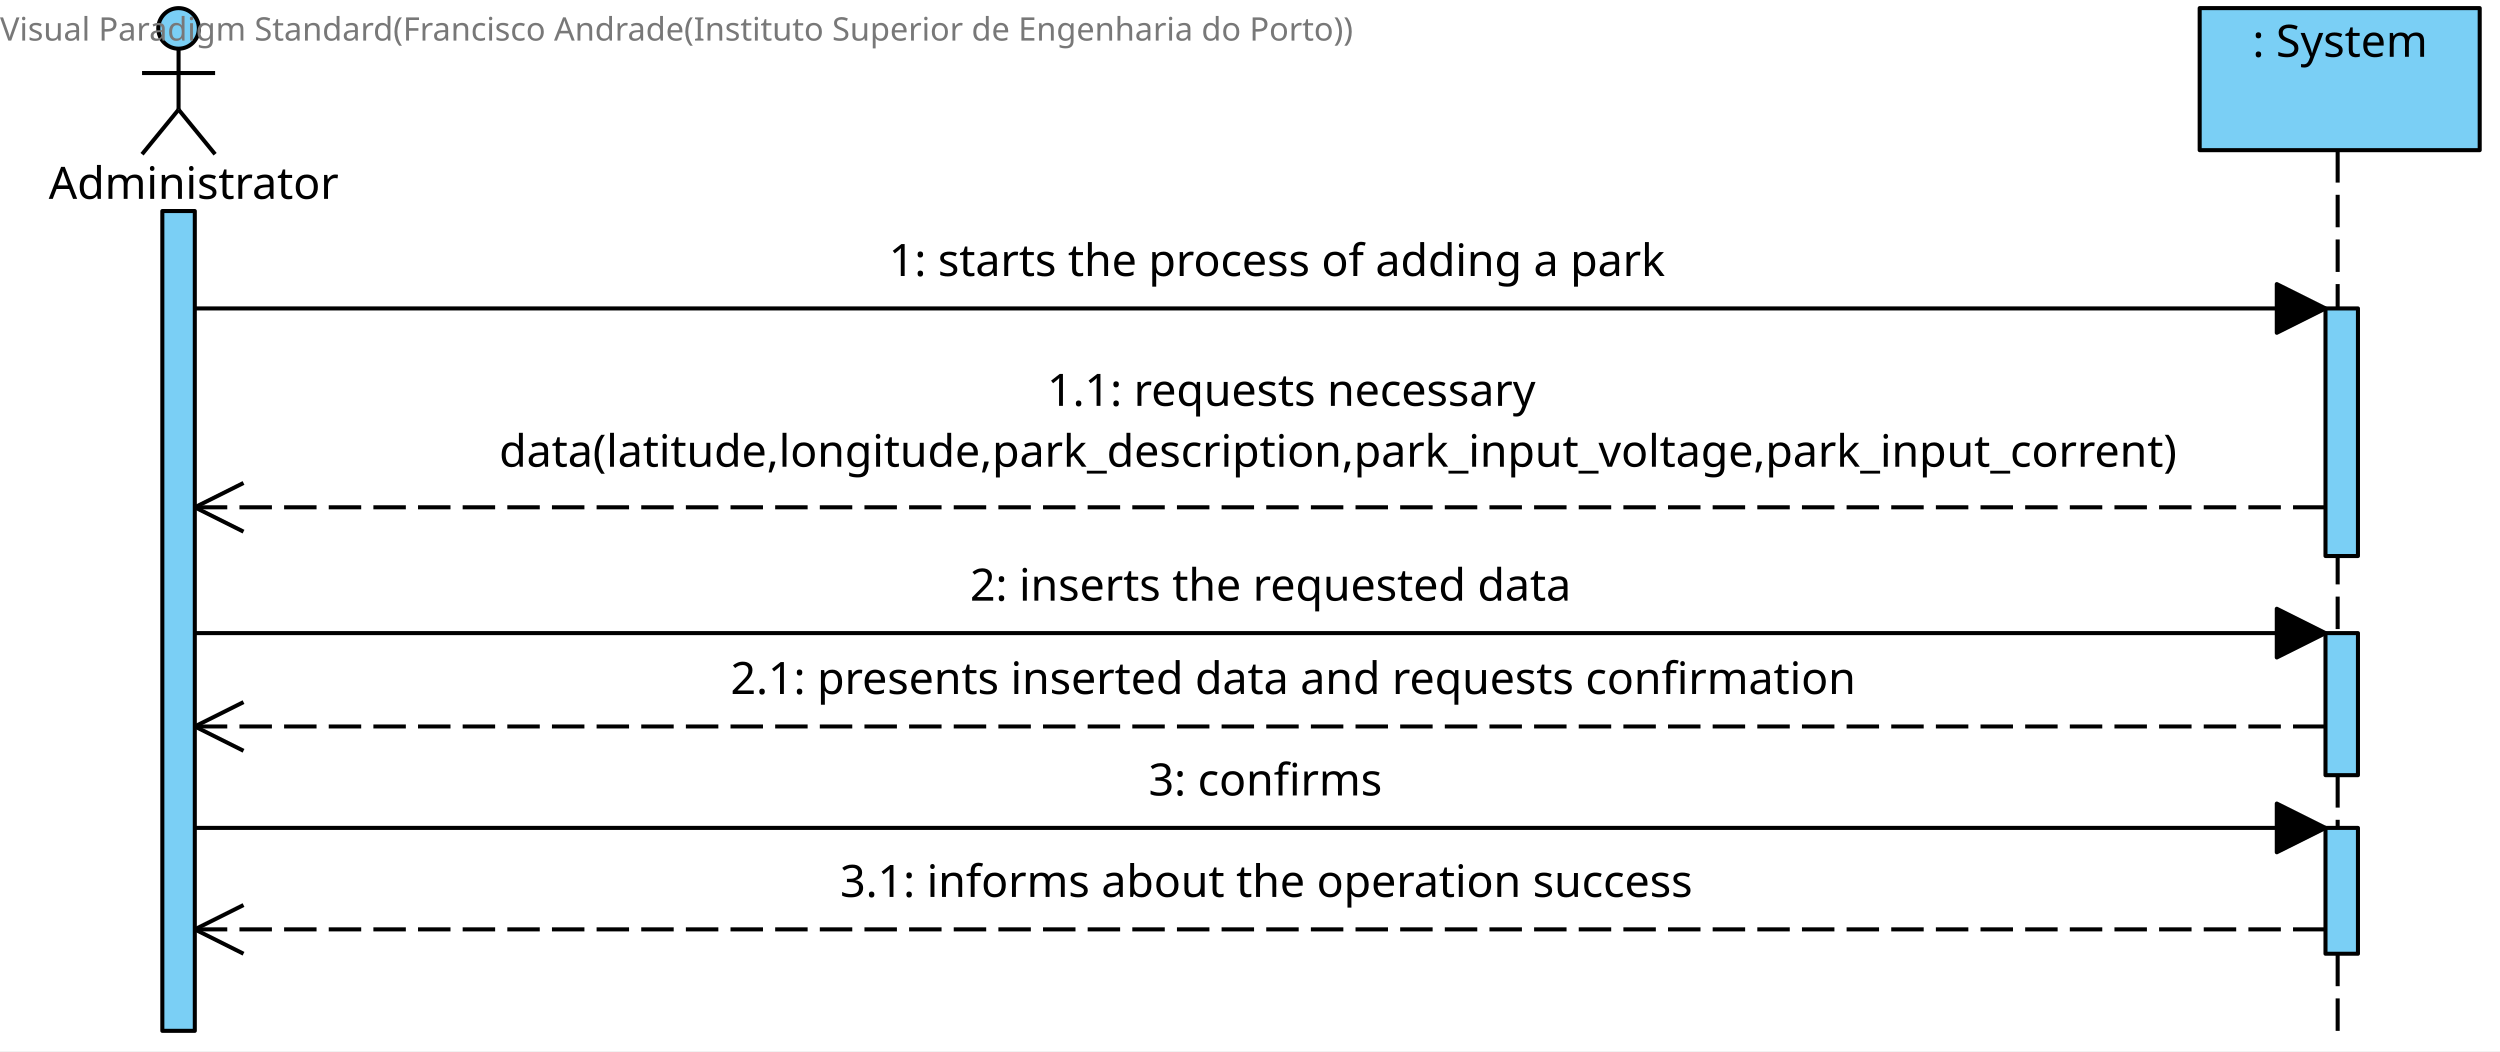
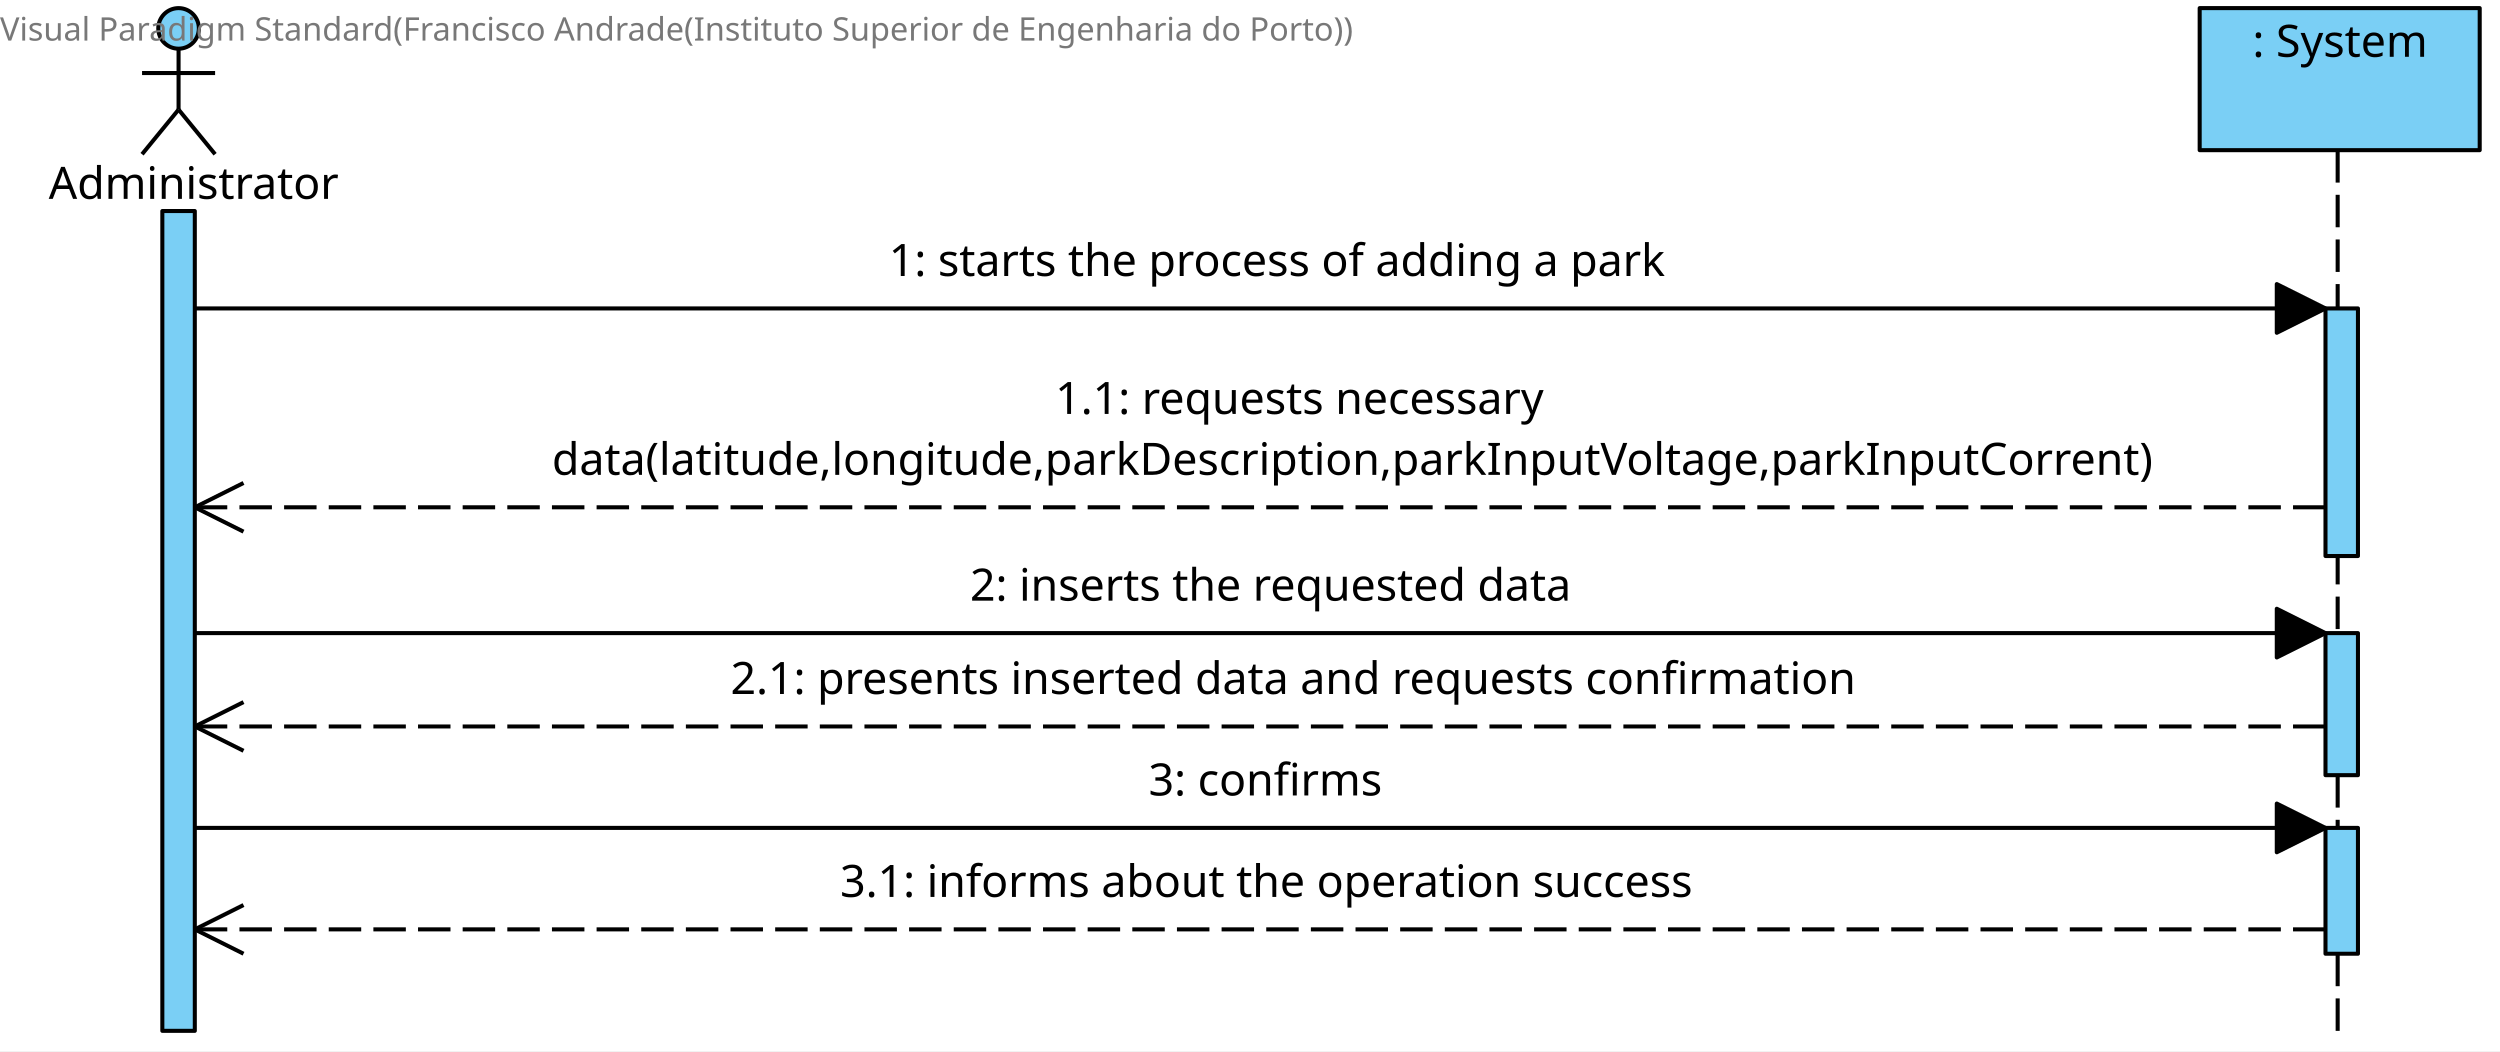
<svg xmlns="http://www.w3.org/2000/svg" fill-opacity="0" color-rendering="auto" color-interpolation="auto" text-rendering="auto" stroke="rgb(0,0,0)" stroke-linecap="square" width="616" stroke-miterlimit="10" shape-rendering="auto" stroke-opacity="0" fill="rgb(0,0,0)" stroke-dasharray="none" font-weight="normal" stroke-width="1" height="259" font-family="'Dialog'" font-style="normal" stroke-linejoin="miter" font-size="12px" stroke-dashoffset="0" image-rendering="auto">
  <defs id="genericDefs" />
  <g>
    <defs id="defs1">
      <clipPath clipPathUnits="userSpaceOnUse" id="clipPath1">
        <path d="M-7 -7 L71 -7 L71 264 L-7 264 L-7 -7 Z" />
      </clipPath>
      <clipPath clipPathUnits="userSpaceOnUse" id="clipPath2">
        <path d="M-7 -7 L81 -7 L81 264 L-7 264 L-7 -7 Z" />
      </clipPath>
      <clipPath clipPathUnits="userSpaceOnUse" id="clipPath3">
        <path d="M-7 -7 L19 -7 L19 72 L-7 72 L-7 -7 Z" />
      </clipPath>
      <clipPath clipPathUnits="userSpaceOnUse" id="clipPath4">
        <path d="M-7 -7 L19 -7 L19 46 L-7 46 L-7 -7 Z" />
      </clipPath>
      <clipPath clipPathUnits="userSpaceOnUse" id="clipPath5">
        <path d="M-7 -7 L19 -7 L19 42 L-7 42 L-7 -7 Z" />
      </clipPath>
      <clipPath clipPathUnits="userSpaceOnUse" id="clipPath6">
-         <path d="M-70 -15 L140 -15 L140 30 L-70 30 L-70 -15 Z" />
+         <path d="M-85 -15 L170 -15 L170 30 L-85 30 L-85 -15 Z" />
      </clipPath>
      <clipPath clipPathUnits="userSpaceOnUse" id="clipPath7">
-         <path d="M-85 -15 L170 -15 L170 30 L-85 30 L-85 -15 Z" />
+         <path d="M-70 -15 L140 -15 L140 30 L-70 30 L-70 -15 Z" />
      </clipPath>
      <clipPath clipPathUnits="userSpaceOnUse" id="clipPath8">
        <path d="M0 0 L629 0 L629 104 L0 104 L0 0 Z" />
      </clipPath>
      <clipPath clipPathUnits="userSpaceOnUse" id="clipPath9">
-         <path d="M89 11 L89 26 L4 26 L4 11 ZM412 30 L412 45 L211 45 L211 30 ZM518 59 L518 96 L120 96 L120 59 ZM0 0 L0 104 L629 104 L629 0 Z" />
+         <path d="M89 11 L89 26 L4 26 L4 11 ZM412 30 L412 45 L211 45 L211 30 ZM521 63 L521 95 L121 95 L121 63 ZM0 0 L0 104 L629 104 L629 0 Z" />
      </clipPath>
      <clipPath clipPathUnits="userSpaceOnUse" id="clipPath10">
-         <path d="M518 10 L518 47 L120 47 L120 10 ZM392 61 L392 76 L232 76 L232 61 ZM452 84 L452 99 L172 99 L172 84 ZM0 0 L0 104 L629 104 L629 0 Z" />
+         <path d="M521 14 L521 46 L121 46 L121 14 ZM392 61 L392 76 L232 76 L232 61 ZM452 84 L452 99 L172 99 L172 84 ZM0 0 L0 104 L629 104 L629 0 Z" />
      </clipPath>
      <clipPath clipPathUnits="userSpaceOnUse" id="clipPath11">
-         <path d="M392 30 L392 45 L232 45 L232 30 ZM452 53 L452 68 L172 68 L172 53 ZM349 78 L349 93 L275 93 L275 78 ZM0 0 L0 104 L200 104 L200 103 L419 103 L419 104 L629 104 L629 0 L518 0 L518 16 L120 16 L120 0 Z" />
+         <path d="M392 30 L392 45 L232 45 L232 30 ZM452 53 L452 68 L172 68 L172 53 ZM349 78 L349 93 L275 93 L275 78 ZM0 0 L0 104 L200 104 L200 103 L419 103 L419 104 L629 104 L629 0 L521 0 L521 15 L121 15 L121 0 Z" />
      </clipPath>
      <clipPath clipPathUnits="userSpaceOnUse" id="clipPath12">
        <path d="M392 7 L392 22 L232 22 L232 7 ZM452 30 L452 45 L172 45 L172 30 ZM349 55 L349 70 L275 70 L275 55 ZM419 80 L419 95 L200 95 L200 80 ZM0 0 L0 104 L629 104 L629 0 Z" />
      </clipPath>
      <clipPath clipPathUnits="userSpaceOnUse" id="clipPath13">
        <path d="M452 5 L452 20 L172 20 L172 5 ZM349 30 L349 45 L275 45 L275 30 ZM419 55 L419 70 L200 70 L200 55 ZM0 0 L0 104 L629 104 L629 0 Z" />
      </clipPath>
      <clipPath clipPathUnits="userSpaceOnUse" id="clipPath14">
        <path d="M349 5 L349 20 L275 20 L275 5 ZM419 30 L419 45 L200 45 L200 30 ZM0 0 L0 104 L629 104 L629 0 Z" />
      </clipPath>
      <clipPath clipPathUnits="userSpaceOnUse" id="clipPath15">
        <path d="M-219 -15 L438 -15 L438 30 L-219 30 L-219 -15 Z" />
      </clipPath>
      <clipPath clipPathUnits="userSpaceOnUse" id="clipPath16">
        <path d="M-74 -15 L148 -15 L148 30 L-74 30 L-74 -15 Z" />
      </clipPath>
      <clipPath clipPathUnits="userSpaceOnUse" id="clipPath17">
        <path d="M-280 -15 L560 -15 L560 30 L-280 30 L-280 -15 Z" />
      </clipPath>
      <clipPath clipPathUnits="userSpaceOnUse" id="clipPath18">
        <path d="M-160 -15 L320 -15 L320 30 L-160 30 L-160 -15 Z" />
      </clipPath>
      <clipPath clipPathUnits="userSpaceOnUse" id="clipPath19">
-         <path d="M-398 -37 L796 -37 L796 74 L-398 74 L-398 -37 Z" />
+         <path d="M-400 -32 L800 -32 L800 64 L-400 64 L-400 -32 Z" />
      </clipPath>
      <clipPath clipPathUnits="userSpaceOnUse" id="clipPath20">
        <path d="M-201 -15 L402 -15 L402 30 L-201 30 L-201 -15 Z" />
      </clipPath>
    </defs>
    <g fill="white" text-rendering="geometricPrecision" fill-opacity="1" stroke-opacity="1" stroke="white">
      <rect x="0" width="616" height="259" y="0" stroke="none" />
    </g>
    <g font-size="11px" transform="translate(14,2)" fill-opacity="1" fill="rgb(122,207,245)" text-rendering="geometricPrecision" image-rendering="optimizeQuality" font-family="sans-serif" stroke="rgb(122,207,245)" stroke-opacity="1">
      <circle r="5" clip-path="url(#clipPath1)" cx="30" cy="5" stroke="none" />
      <rect x="26" width="8" height="202" y="50" clip-path="url(#clipPath1)" stroke="none" />
    </g>
    <g stroke-linecap="butt" font-size="11px" transform="translate(14,2)" fill-opacity="1" fill="black" text-rendering="geometricPrecision" image-rendering="optimizeQuality" font-family="sans-serif" stroke-linejoin="round" stroke="black" stroke-opacity="1" stroke-miterlimit="0">
      <circle fill="none" r="5" clip-path="url(#clipPath1)" cx="30" cy="5" />
      <rect fill="none" x="26" width="8" height="202" y="50" clip-path="url(#clipPath1)" />
      <line y2="25" fill="none" x1="30" clip-path="url(#clipPath1)" x2="30" y1="10" />
      <line y2="36" fill="none" x1="30" clip-path="url(#clipPath1)" x2="21" y1="25" />
      <line y2="36" fill="none" x1="30" clip-path="url(#clipPath1)" x2="39" y1="25" />
      <line y2="16" fill="none" x1="21" clip-path="url(#clipPath1)" x2="39" y1="16" />
    </g>
    <g font-size="11px" transform="translate(542,2)" fill-opacity="1" fill="rgb(122,207,245)" text-rendering="geometricPrecision" image-rendering="optimizeQuality" font-family="sans-serif" stroke="rgb(122,207,245)" stroke-opacity="1">
      <rect x="0" width="69" height="35" y="0" clip-path="url(#clipPath2)" stroke="none" />
    </g>
    <g stroke-linecap="butt" font-size="11px" transform="translate(542,2)" fill-opacity="1" fill="black" text-rendering="geometricPrecision" image-rendering="optimizeQuality" font-family="sans-serif" stroke-linejoin="round" stroke="black" stroke-opacity="1" stroke-miterlimit="0">
      <rect fill="none" x="0" width="69" height="35" y="0" clip-path="url(#clipPath2)" />
      <line clip-path="url(#clipPath2)" fill="none" x1="34" x2="34" y1="35" y2="253" stroke-linejoin="bevel" stroke-dasharray="8,3" />
    </g>
    <g font-size="11px" transform="translate(573,76)" fill-opacity="1" fill="rgb(122,207,245)" text-rendering="geometricPrecision" image-rendering="optimizeQuality" font-family="sans-serif" stroke="rgb(122,207,245)" stroke-opacity="1">
      <rect x="0" width="8" height="61" y="0" clip-path="url(#clipPath3)" stroke="none" />
    </g>
    <g stroke-linecap="butt" font-size="11px" transform="translate(573,76)" fill-opacity="1" fill="black" text-rendering="geometricPrecision" image-rendering="optimizeQuality" font-family="sans-serif" stroke-linejoin="round" stroke="black" stroke-opacity="1" stroke-miterlimit="0">
      <rect fill="none" x="0" width="8" height="61" y="0" clip-path="url(#clipPath3)" />
    </g>
    <g font-size="11px" transform="translate(573,156)" fill-opacity="1" fill="rgb(122,207,245)" text-rendering="geometricPrecision" image-rendering="optimizeQuality" font-family="sans-serif" stroke="rgb(122,207,245)" stroke-opacity="1">
      <rect x="0" width="8" height="35" y="0" clip-path="url(#clipPath4)" stroke="none" />
    </g>
    <g stroke-linecap="butt" font-size="11px" transform="translate(573,156)" fill-opacity="1" fill="black" text-rendering="geometricPrecision" image-rendering="optimizeQuality" font-family="sans-serif" stroke-linejoin="round" stroke="black" stroke-opacity="1" stroke-miterlimit="0">
      <rect fill="none" x="0" width="8" height="35" y="0" clip-path="url(#clipPath4)" />
    </g>
    <g font-size="11px" transform="translate(573,204)" fill-opacity="1" fill="rgb(122,207,245)" text-rendering="geometricPrecision" image-rendering="optimizeQuality" font-family="sans-serif" stroke="rgb(122,207,245)" stroke-opacity="1">
      <rect x="0" width="8" height="31" y="0" clip-path="url(#clipPath5)" stroke="none" />
    </g>
    <g stroke-linecap="butt" font-size="11px" transform="translate(573,204)" fill-opacity="1" fill="black" text-rendering="geometricPrecision" image-rendering="optimizeQuality" font-family="sans-serif" stroke-linejoin="round" stroke="black" stroke-opacity="1" stroke-miterlimit="0">
      <rect fill="none" x="0" width="8" height="31" y="0" clip-path="url(#clipPath5)" />
    </g>
+     <g font-size="11px" transform="translate(2,37)" fill-opacity="1" fill="black" text-rendering="geometricPrecision" image-rendering="optimizeQuality" font-family="sans-serif" stroke="black" stroke-opacity="1">
+       <text x="10" xml:space="preserve" y="12" clip-path="url(#clipPath6)" stroke="none">Administrator</text>
+     </g>
    <g font-size="11px" transform="translate(542,2)" fill-opacity="1" fill="black" text-rendering="geometricPrecision" image-rendering="optimizeQuality" font-family="sans-serif" stroke="black" stroke-opacity="1">
-       <text x="13" xml:space="preserve" y="12" clip-path="url(#clipPath6)" stroke="none">: System</text>
-     </g>
-     <g font-size="11px" transform="translate(2,37)" fill-opacity="1" fill="black" text-rendering="geometricPrecision" image-rendering="optimizeQuality" font-family="sans-serif" stroke="black" stroke-opacity="1">
-       <text x="10" xml:space="preserve" y="12" clip-path="url(#clipPath7)" stroke="none">Administrator</text>
+       <text x="13" xml:space="preserve" y="12" clip-path="url(#clipPath7)" stroke="none">: System</text>
    </g>
    <g stroke-linecap="butt" font-size="11px" transform="translate(-2,26)" fill-opacity="1" fill="black" text-rendering="geometricPrecision" image-rendering="optimizeQuality" font-family="sans-serif" stroke-linejoin="round" stroke="black" stroke-opacity="1">
      <line y2="50" fill="none" x1="50" clip-path="url(#clipPath9)" x2="575" y1="50" />
      <polygon points=" 575 50 563 44 563 56" clip-path="url(#clipPath9)" stroke="none" />
      <polygon fill="none" points=" 575 50 563 44 563 56" clip-path="url(#clipPath9)" />
    </g>
    <g fill-opacity="1" text-rendering="geometricPrecision" stroke="black" stroke-linecap="butt" transform="translate(-2,75)" stroke-miterlimit="0" stroke-opacity="1" fill="black" stroke-dasharray="8,3" font-family="sans-serif" stroke-linejoin="round" font-size="11px" image-rendering="optimizeQuality">
      <line y2="50" fill="none" x1="575" clip-path="url(#clipPath10)" x2="50" y1="50" />
      <line clip-path="url(#clipPath10)" fill="none" x1="50" x2="62" y1="50" y2="56" stroke-dasharray="none" stroke-miterlimit="10" />
      <line clip-path="url(#clipPath10)" fill="none" x1="50" x2="62" y1="50" y2="44" stroke-dasharray="none" stroke-miterlimit="10" />
    </g>
    <g stroke-linecap="butt" font-size="11px" transform="translate(-2,106)" fill-opacity="1" fill="black" text-rendering="geometricPrecision" image-rendering="optimizeQuality" font-family="sans-serif" stroke-linejoin="round" stroke="black" stroke-opacity="1">
      <line y2="50" fill="none" x1="50" clip-path="url(#clipPath11)" x2="575" y1="50" />
      <polygon points=" 575 50 563 44 563 56" clip-path="url(#clipPath11)" stroke="none" />
      <polygon fill="none" points=" 575 50 563 44 563 56" clip-path="url(#clipPath11)" />
    </g>
    <g fill-opacity="1" text-rendering="geometricPrecision" stroke="black" stroke-linecap="butt" transform="translate(-2,129)" stroke-miterlimit="0" stroke-opacity="1" fill="black" stroke-dasharray="8,3" font-family="sans-serif" stroke-linejoin="round" font-size="11px" image-rendering="optimizeQuality">
      <line y2="50" fill="none" x1="575" clip-path="url(#clipPath12)" x2="50" y1="50" />
      <line clip-path="url(#clipPath12)" fill="none" x1="50" x2="62" y1="50" y2="56" stroke-dasharray="none" stroke-miterlimit="10" />
      <line clip-path="url(#clipPath12)" fill="none" x1="50" x2="62" y1="50" y2="44" stroke-dasharray="none" stroke-miterlimit="10" />
    </g>
    <g stroke-linecap="butt" font-size="11px" transform="translate(-2,154)" fill-opacity="1" fill="black" text-rendering="geometricPrecision" image-rendering="optimizeQuality" font-family="sans-serif" stroke-linejoin="round" stroke="black" stroke-opacity="1">
      <line y2="50" fill="none" x1="50" clip-path="url(#clipPath13)" x2="575" y1="50" />
      <polygon points=" 575 50 563 44 563 56" clip-path="url(#clipPath13)" stroke="none" />
      <polygon fill="none" points=" 575 50 563 44 563 56" clip-path="url(#clipPath13)" />
    </g>
    <g fill-opacity="1" text-rendering="geometricPrecision" stroke="black" stroke-linecap="butt" transform="translate(-2,179)" stroke-miterlimit="0" stroke-opacity="1" fill="black" stroke-dasharray="8,3" font-family="sans-serif" stroke-linejoin="round" font-size="11px" image-rendering="optimizeQuality">
      <line y2="50" fill="none" x1="575" clip-path="url(#clipPath14)" x2="50" y1="50" />
      <line clip-path="url(#clipPath14)" fill="none" x1="50" x2="62" y1="50" y2="56" stroke-dasharray="none" stroke-miterlimit="10" />
      <line clip-path="url(#clipPath14)" fill="none" x1="50" x2="62" y1="50" y2="44" stroke-dasharray="none" stroke-miterlimit="10" />
    </g>
    <g font-size="11px" transform="translate(198,209)" fill-opacity="1" fill="white" text-rendering="geometricPrecision" image-rendering="optimizeQuality" font-family="sans-serif" stroke="white" stroke-opacity="1">
      <rect x="0" width="219" height="15" y="0" clip-path="url(#clipPath15)" stroke="none" />
      <text fill="black" x="9" xml:space="preserve" y="12" clip-path="url(#clipPath15)" stroke="none">3.1: informs about the operation success</text>
    </g>
    <g font-size="11px" transform="translate(273,184)" fill-opacity="1" fill="white" text-rendering="geometricPrecision" image-rendering="optimizeQuality" font-family="sans-serif" stroke="white" stroke-opacity="1">
      <rect x="0" width="74" height="15" y="0" clip-path="url(#clipPath16)" stroke="none" />
      <text fill="black" x="10" xml:space="preserve" y="12" clip-path="url(#clipPath16)" stroke="none">3: confirms</text>
    </g>
    <g font-size="11px" transform="translate(170,159)" fill-opacity="1" fill="white" text-rendering="geometricPrecision" image-rendering="optimizeQuality" font-family="sans-serif" stroke="white" stroke-opacity="1">
      <rect x="0" width="280" height="15" y="0" clip-path="url(#clipPath17)" stroke="none" />
      <text fill="black" x="10" xml:space="preserve" y="12" clip-path="url(#clipPath17)" stroke="none">2.1: presents inserted data and requests confirmation</text>
    </g>
    <g font-size="11px" transform="translate(230,136)" fill-opacity="1" fill="white" text-rendering="geometricPrecision" image-rendering="optimizeQuality" font-family="sans-serif" stroke="white" stroke-opacity="1">
      <rect x="0" width="160" height="15" y="0" clip-path="url(#clipPath18)" stroke="none" />
      <text fill="black" x="9" xml:space="preserve" y="12" clip-path="url(#clipPath18)" stroke="none">2: inserts the requested data</text>
    </g>
-     <g font-size="11px" transform="translate(118,85)" fill-opacity="1" fill="white" text-rendering="geometricPrecision" image-rendering="optimizeQuality" font-family="sans-serif" stroke="white" stroke-opacity="1">
-       <rect x="0" width="398" height="37" y="0" clip-path="url(#clipPath19)" stroke="none" />
-       <text fill="black" x="140" xml:space="preserve" y="15" clip-path="url(#clipPath19)" stroke="none">1.1: requests necessary</text>
-       <text fill="black" x="5" xml:space="preserve" y="30" clip-path="url(#clipPath19)" stroke="none">data(latitude,longitude,park_description,park_input_voltage,park_input_corrent)</text>
+     <g font-size="11px" transform="translate(119,89)" fill-opacity="1" fill="white" text-rendering="geometricPrecision" image-rendering="optimizeQuality" font-family="sans-serif" stroke="white" stroke-opacity="1">
+       <rect x="0" width="400" height="32" y="0" clip-path="url(#clipPath19)" stroke="none" />
+       <text fill="black" x="141" xml:space="preserve" y="13" clip-path="url(#clipPath19)" stroke="none">1.1: requests necessary</text>
+       <text fill="black" x="17" xml:space="preserve" y="28" clip-path="url(#clipPath19)" stroke="none">data(latitude,longitude,parkDescription,parkInputVoltage,parkInputCorrent)</text>
    </g>
    <g font-size="11px" transform="translate(209,56)" fill-opacity="1" fill="white" text-rendering="geometricPrecision" image-rendering="optimizeQuality" font-family="sans-serif" stroke="white" stroke-opacity="1">
      <rect x="0" width="201" height="15" y="0" clip-path="url(#clipPath20)" stroke="none" />
      <text fill="black" x="10" xml:space="preserve" y="12" clip-path="url(#clipPath20)" stroke="none">1: starts the process of adding a park</text>
    </g>
    <g font-size="8px" fill-opacity="1" fill="rgb(120,120,120)" text-rendering="geometricPrecision" image-rendering="optimizeQuality" stroke="rgb(120,120,120)" stroke-opacity="1">
      <text x="0" xml:space="preserve" y="10" stroke="none">Visual Paradigm Standard(Francisco Andrade(Instituto Superior de Engenharia do Porto))</text>
    </g>
  </g>
</svg>
